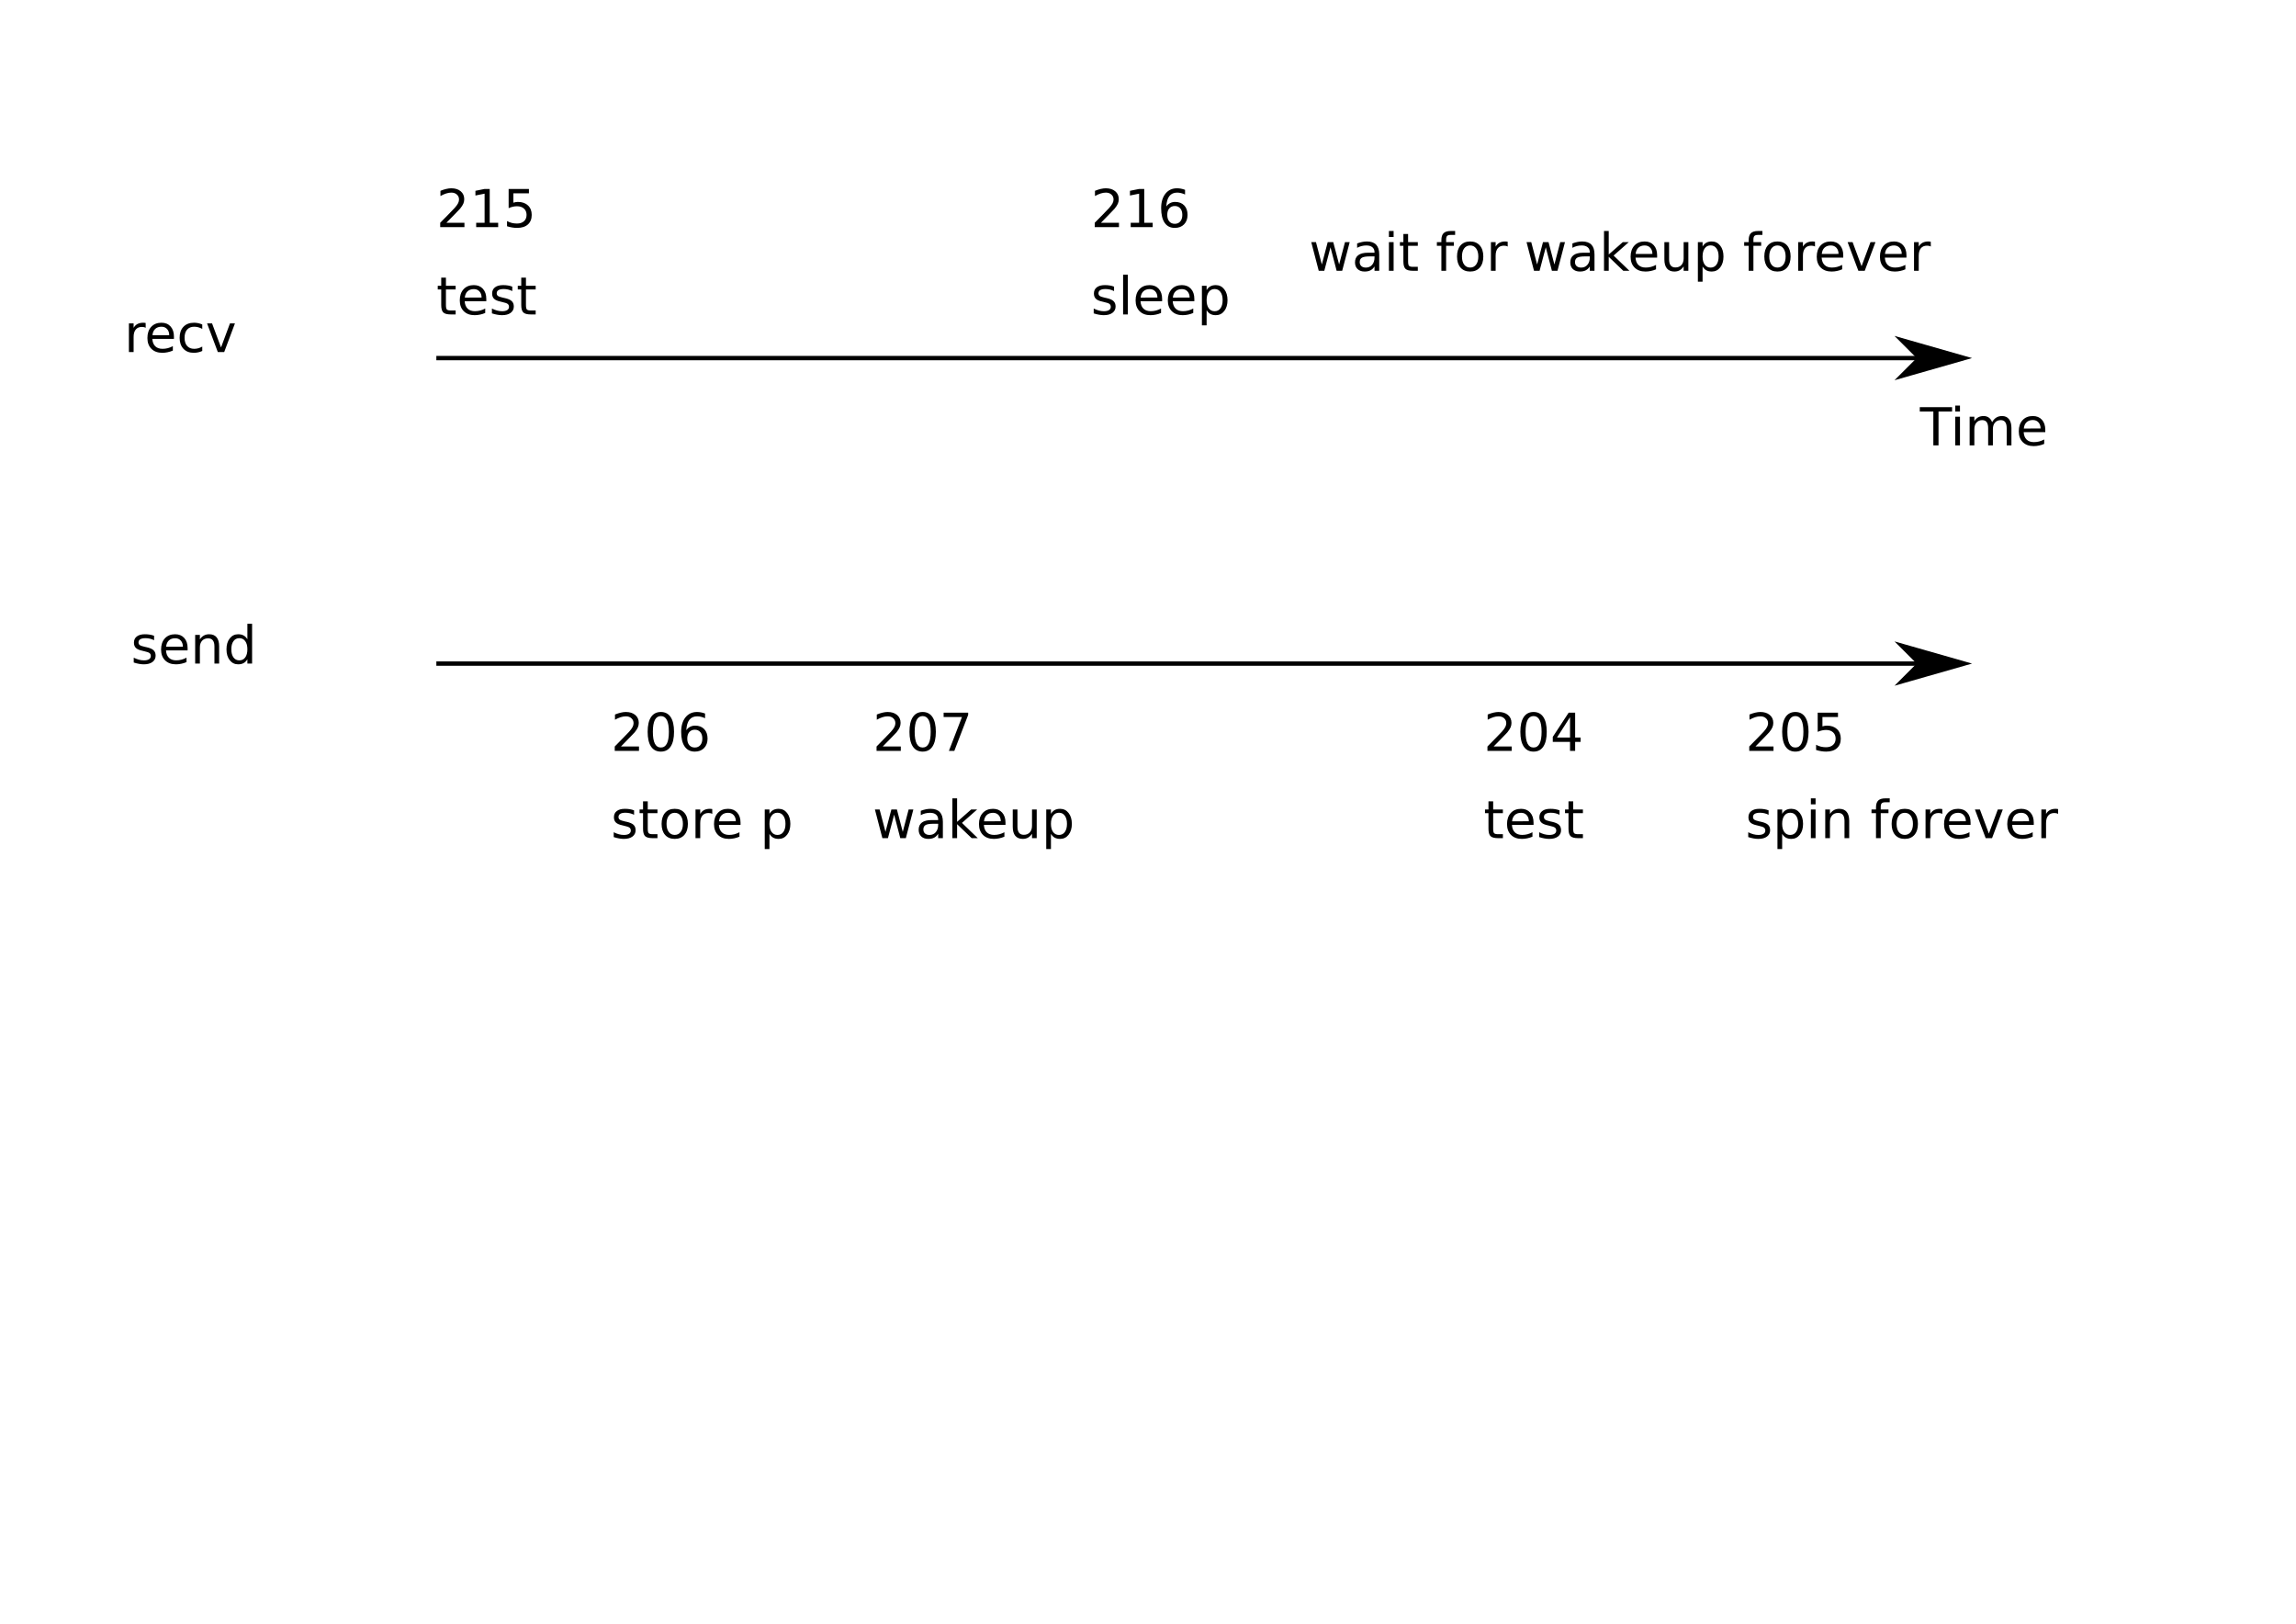
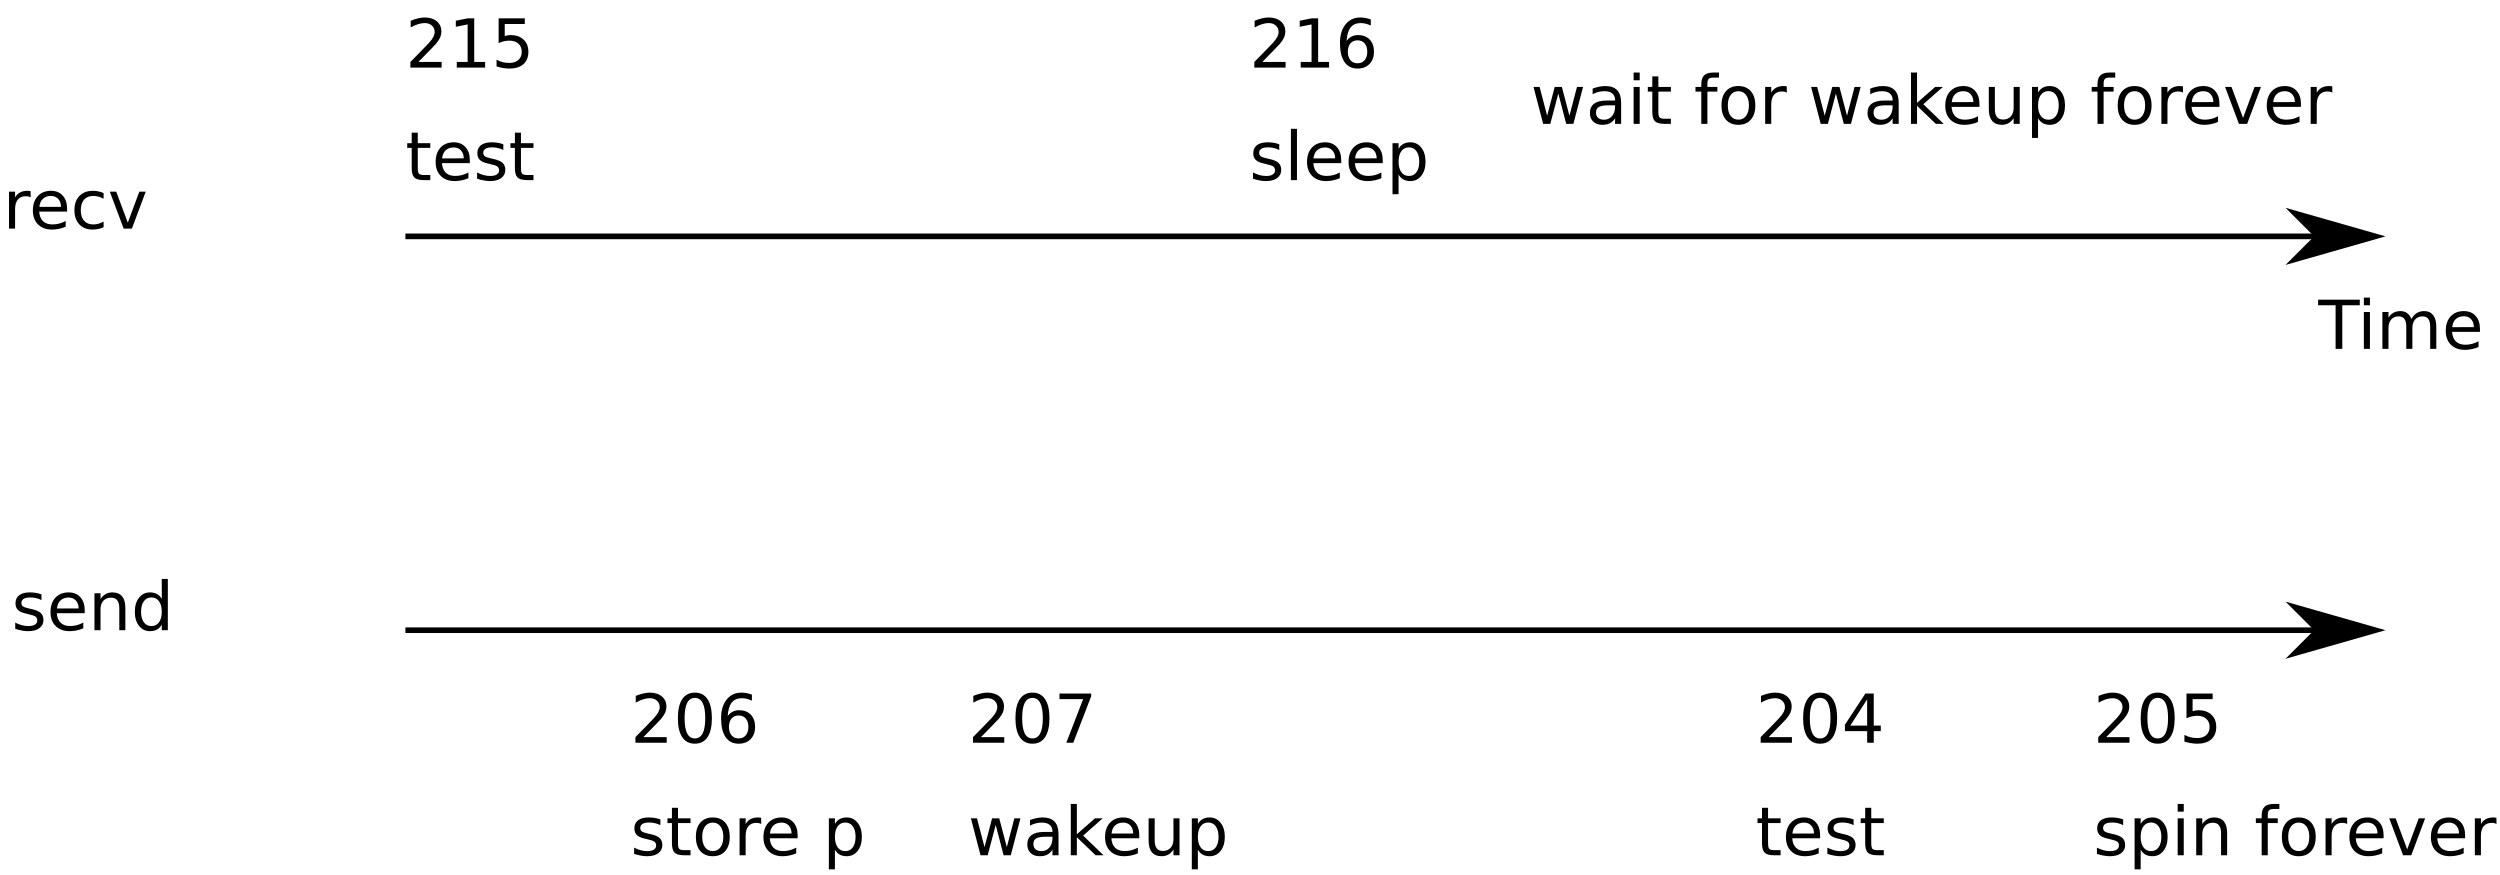
- <svg xmlns="http://www.w3.org/2000/svg" width="1052.362" height="744.094" id="svg2" version="1.1">
+ <svg xmlns="http://www.w3.org/2000/svg" viewBox="55.88 80.07 888.7 311.03" id="svg2" version="1.1">
  <defs id="defs4">
    <marker orient="auto" refY="0.0" refX="0.0" id="Arrow2Lend" style="overflow:visible;">
      <path id="path3836" style="font-size:12.0;fill-rule:evenodd;stroke-width:0.625;stroke-linejoin:round;" d="M 8.719,4.034 L -2.207,0.016 L 8.719,-4.002 C 6.973,-1.63 6.983,1.616 8.719,4.034 z " transform="scale(1.1) rotate(180) translate(1,0)" />
    </marker>
    <marker orient="auto" refY="0.0" refX="0.0" id="Arrow1Lend" style="overflow:visible;">
      <path id="path3616" d="M 0.0,0.0 L 5.0,-5.0 L -12.5,0.0 L 5.0,5.0 L 0.0,0.0 z " style="fill-rule:evenodd;stroke:#000000;stroke-width:1.0pt;marker-start:none;" transform="scale(0.8) rotate(180) translate(12.5,0)" />
    </marker>
  </defs>
  <g id="layer1" transform="translate(0,-308.2677)">
    <path id="path2820" d="m 200,612.362 c 700,0 700,0 700,0" style="fill:none;stroke:#000000;stroke-width:2;stroke-linecap:butt;stroke-linejoin:miter;stroke-miterlimit:4;stroke-opacity:1;stroke-dasharray:none;marker-end:url(#Arrow1Lend)" />
    <text xml:space="preserve" style="font-style:normal;font-variant:normal;font-weight:normal;font-stretch:normal;line-height:0%;font-family:'Bitstream Vera Sans';-inkscape-font-specification:'Bitstream Vera Sans';text-align:start;writing-mode:lr-tb;text-anchor:start;fill:#000000;fill-opacity:1;stroke:none" x="56.897" y="161.336" id="text2828" transform="translate(0,308.2677)">
      <tspan id="tspan2830" x="56.897" y="161.336" style="font-size:24px;line-height:1.25">recv</tspan>
    </text>
    <text xml:space="preserve" style="font-style:normal;font-variant:normal;font-weight:normal;font-stretch:normal;line-height:0%;font-family:'Bitstream Vera Sans';-inkscape-font-specification:'Bitstream Vera Sans';text-align:start;writing-mode:lr-tb;text-anchor:start;fill:#000000;fill-opacity:1;stroke:none" x="60" y="612.362" id="text2832">
      <tspan id="tspan2834" x="60" y="612.362" style="font-size:24px;line-height:1.25">send</tspan>
    </text>
    <path id="path4246" d="m 200,472.362 c 700,0 700,0 700,0" style="fill:none;stroke:#000000;stroke-width:2;stroke-linecap:butt;stroke-linejoin:miter;stroke-miterlimit:4;stroke-opacity:1;stroke-dasharray:none;marker-end:url(#Arrow1Lend)" />
    <text xml:space="preserve" style="font-style:normal;font-variant:normal;font-weight:normal;font-stretch:normal;line-height:0%;font-family:'Bitstream Vera Sans';-inkscape-font-specification:'Bitstream Vera Sans';text-align:start;writing-mode:lr-tb;text-anchor:start;fill:#000000;fill-opacity:1;stroke:none" x="280" y="652.362" id="text4248">
      <tspan id="tspan4250" x="280" y="652.362" style="font-size:24px;line-height:1.25">206</tspan>
    </text>
    <text xml:space="preserve" style="font-style:normal;font-variant:normal;font-weight:normal;font-stretch:normal;line-height:0%;font-family:'Bitstream Vera Sans';-inkscape-font-specification:'Bitstream Vera Sans';text-align:start;writing-mode:lr-tb;text-anchor:start;fill:#000000;fill-opacity:1;stroke:none" x="400" y="652.362" id="text4442">
      <tspan id="tspan4444" x="400" y="652.362" style="font-size:24px;line-height:1.25">207</tspan>
    </text>
    <text xml:space="preserve" style="font-style:normal;font-variant:normal;font-weight:normal;font-stretch:normal;line-height:0%;font-family:'Bitstream Vera Sans';-inkscape-font-specification:'Bitstream Vera Sans';text-align:start;writing-mode:lr-tb;text-anchor:start;fill:#000000;fill-opacity:1;stroke:none" x="500" y="412.362" id="text4828">
      <tspan id="tspan4830" x="500" y="412.362" style="font-size:24px;line-height:1.25">216</tspan>
    </text>
    <text xml:space="preserve" style="font-style:normal;font-variant:normal;font-weight:normal;font-stretch:normal;line-height:0%;font-family:'Bitstream Vera Sans';-inkscape-font-specification:'Bitstream Vera Sans';text-align:start;writing-mode:lr-tb;text-anchor:start;fill:#000000;fill-opacity:1;stroke:none" x="880" y="512.362" id="text5026">
      <tspan id="tspan5028" x="880" y="512.362" style="font-size:24px;line-height:1.25">Time</tspan>
    </text>
    <text xml:space="preserve" style="font-style:normal;font-variant:normal;font-weight:normal;font-stretch:normal;line-height:0%;font-family:'Bitstream Vera Sans';-inkscape-font-specification:'Bitstream Vera Sans';text-align:start;writing-mode:lr-tb;text-anchor:start;fill:#000000;fill-opacity:1;stroke:none" x="500" y="452.362" id="text2855">
      <tspan id="tspan2857" x="500" y="452.362" style="font-size:24px;line-height:1.25">sleep</tspan>
    </text>
    <text xml:space="preserve" style="font-style:normal;font-variant:normal;font-weight:normal;font-stretch:normal;line-height:0%;font-family:'Bitstream Vera Sans';-inkscape-font-specification:'Bitstream Vera Sans';text-align:start;writing-mode:lr-tb;text-anchor:start;fill:#000000;fill-opacity:1;stroke:none" x="400" y="692.362" id="text2867">
      <tspan id="tspan2869" x="400" y="692.362" style="font-size:24px;line-height:1.25">wakeup</tspan>
    </text>
    <text xml:space="preserve" style="font-style:normal;font-variant:normal;font-weight:normal;font-stretch:normal;line-height:0%;font-family:'Bitstream Vera Sans';-inkscape-font-specification:'Bitstream Vera Sans';text-align:start;writing-mode:lr-tb;text-anchor:start;fill:#000000;fill-opacity:1;stroke:none" x="600" y="432.362" id="text2910">
      <tspan id="tspan2912" x="600" y="432.362" style="font-size:24px;line-height:1.25">wait for wakeup forever</tspan>
    </text>
    <text xml:space="preserve" style="font-style:normal;font-variant:normal;font-weight:normal;font-stretch:normal;line-height:0%;font-family:'Bitstream Vera Sans';-inkscape-font-specification:'Bitstream Vera Sans';text-align:start;writing-mode:lr-tb;text-anchor:start;fill:#000000;fill-opacity:1;stroke:none" x="200" y="412.362" id="text2861">
      <tspan id="tspan2863" x="200" y="412.362" style="font-size:24px;line-height:1.25">215</tspan>
    </text>
    <text xml:space="preserve" style="font-style:normal;font-variant:normal;font-weight:normal;font-stretch:normal;line-height:0%;font-family:'Bitstream Vera Sans';-inkscape-font-specification:'Bitstream Vera Sans';text-align:start;writing-mode:lr-tb;text-anchor:start;fill:#000000;fill-opacity:1;stroke:none" x="200" y="452.362" id="text2865">
      <tspan id="tspan2867" x="200" y="452.362" style="font-size:24px;line-height:1.25">test</tspan>
    </text>
    <text xml:space="preserve" style="font-style:normal;font-variant:normal;font-weight:normal;font-stretch:normal;line-height:0%;font-family:'Bitstream Vera Sans';-inkscape-font-specification:'Bitstream Vera Sans';text-align:start;writing-mode:lr-tb;text-anchor:start;fill:#000000;fill-opacity:1;stroke:none" x="280" y="692.362" id="text2869">
      <tspan id="tspan2871" x="280" y="692.362" style="font-size:24px;line-height:1.25">store p</tspan>
    </text>
    <text xml:space="preserve" style="font-style:normal;font-variant:normal;font-weight:normal;font-stretch:normal;line-height:0%;font-family:'Bitstream Vera Sans';-inkscape-font-specification:'Bitstream Vera Sans';text-align:start;writing-mode:lr-tb;text-anchor:start;fill:#000000;fill-opacity:1;stroke:none" x="680" y="652.362" id="text2873">
      <tspan id="tspan2875" x="680" y="652.362" style="font-size:24px;line-height:1.25">204</tspan>
    </text>
    <text xml:space="preserve" style="font-style:normal;font-variant:normal;font-weight:normal;font-stretch:normal;line-height:0%;font-family:'Bitstream Vera Sans';-inkscape-font-specification:'Bitstream Vera Sans';text-align:start;writing-mode:lr-tb;text-anchor:start;fill:#000000;fill-opacity:1;stroke:none" x="680" y="692.362" id="text2877">
      <tspan id="tspan2879" x="680" y="692.362" style="font-size:24px;line-height:1.25">test</tspan>
    </text>
    <text xml:space="preserve" style="font-style:normal;font-variant:normal;font-weight:normal;font-stretch:normal;line-height:0%;font-family:'Bitstream Vera Sans';-inkscape-font-specification:'Bitstream Vera Sans';text-align:start;writing-mode:lr-tb;text-anchor:start;fill:#000000;fill-opacity:1;stroke:none" x="800" y="652.362" id="text2881">
      <tspan id="tspan2883" x="800" y="652.362" style="font-size:24px;line-height:1.25">205</tspan>
    </text>
    <text xml:space="preserve" style="font-style:normal;font-variant:normal;font-weight:normal;font-stretch:normal;line-height:0%;font-family:'Bitstream Vera Sans';-inkscape-font-specification:'Bitstream Vera Sans';text-align:start;writing-mode:lr-tb;text-anchor:start;fill:#000000;fill-opacity:1;stroke:none" x="800" y="692.362" id="text2885">
      <tspan id="tspan2887" x="800" y="692.362" style="font-size:24px;line-height:1.25">spin forever</tspan>
    </text>
  </g>
</svg>
